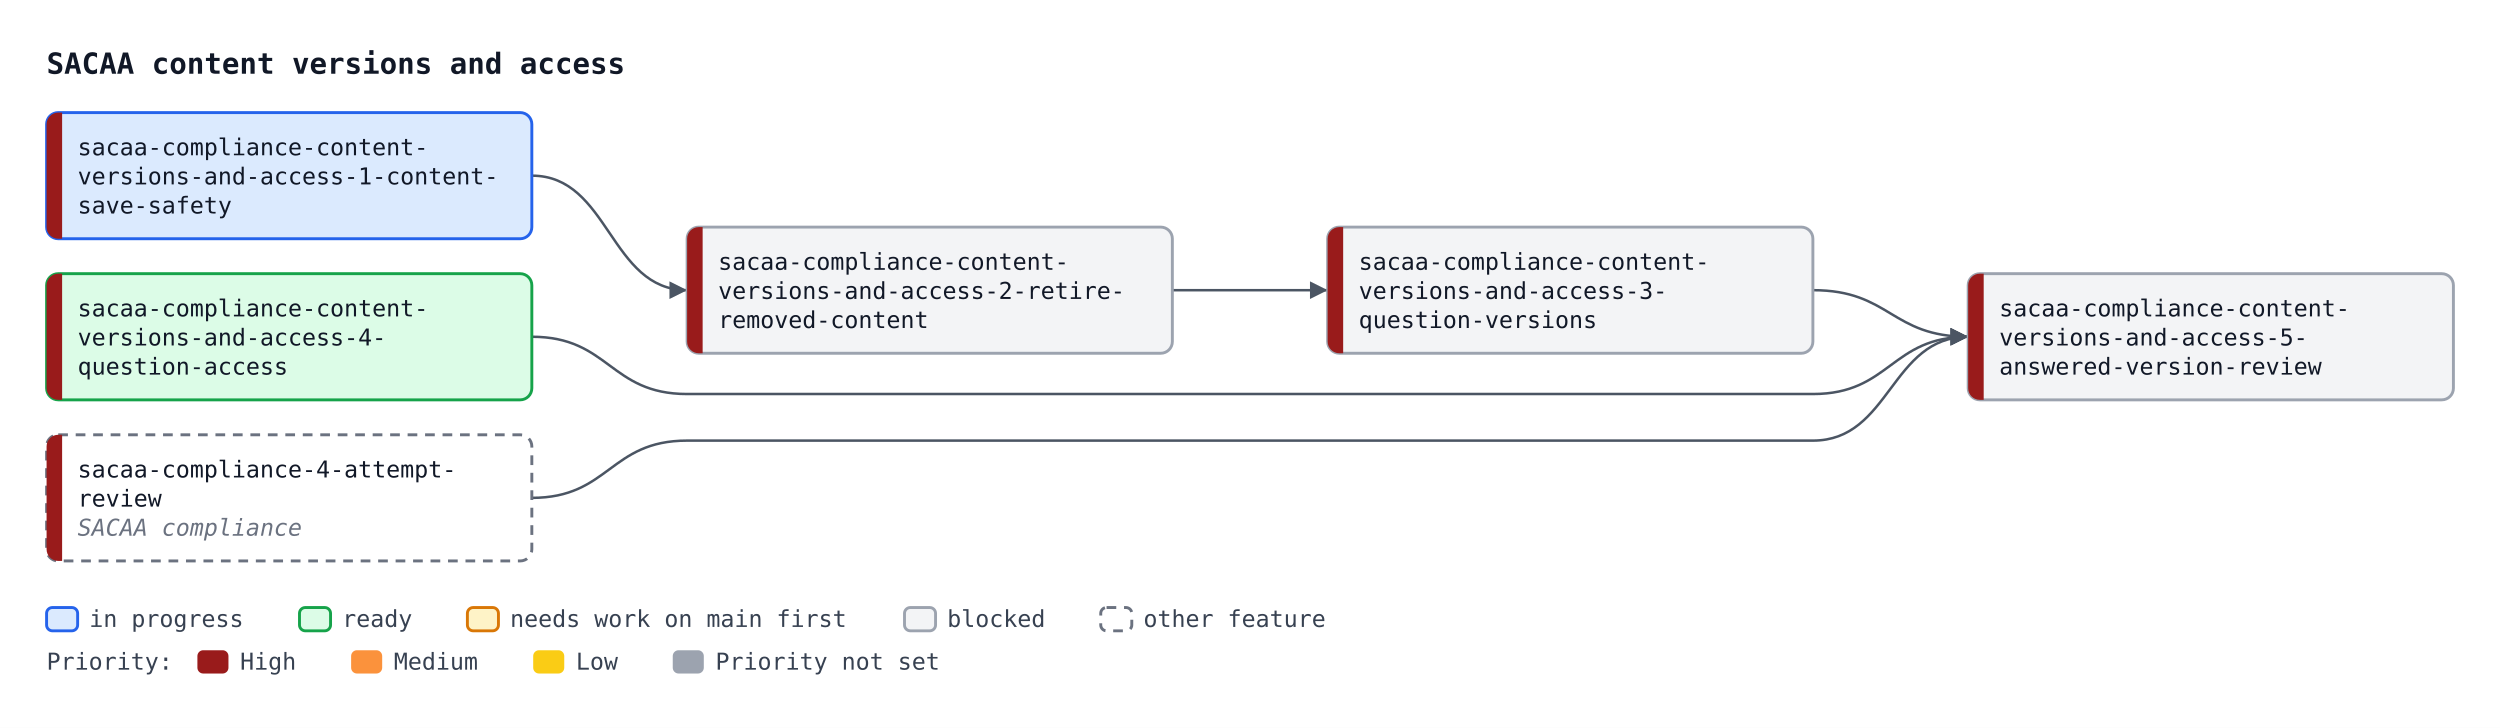
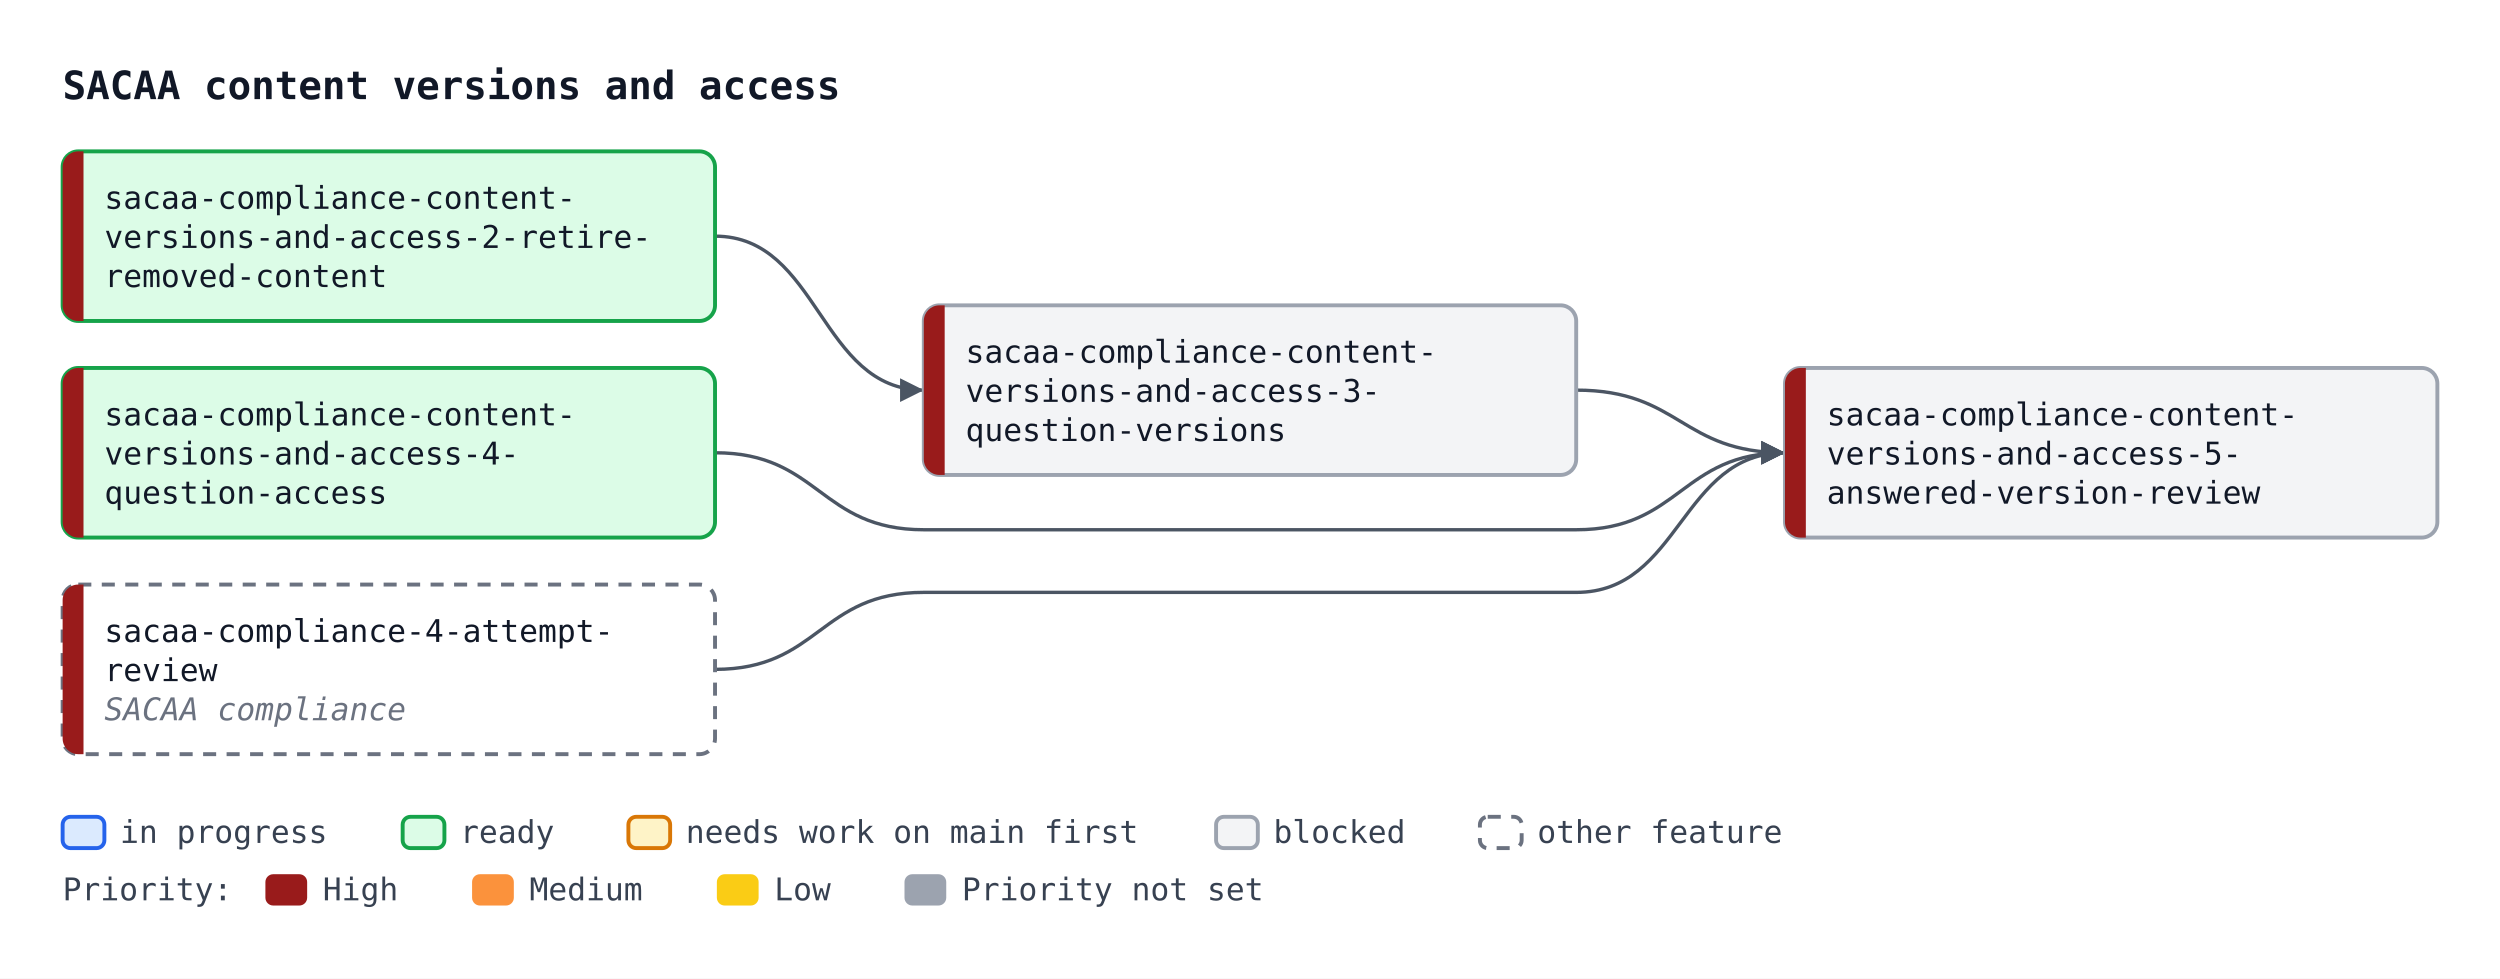
- <svg xmlns="http://www.w3.org/2000/svg" width="1288" height="375" viewBox="0 0 1288 375" font-family="ui-monospace, SFMono-Regular, Menlo, Consolas, monospace" font-size="12">
+ <svg xmlns="http://www.w3.org/2000/svg" width="958" height="375" viewBox="0 0 958 375" font-family="ui-monospace, SFMono-Regular, Menlo, Consolas, monospace" font-size="12">
  <defs>
    <marker id="arrow" viewBox="0 0 10 10" refX="10" refY="5" markerWidth="7" markerHeight="7" orient="auto-start-reverse">
      <path d="M0,0 L10,5 L0,10 z" fill="#4b5563" />
    </marker>
  </defs>
-   <rect width="1288" height="375" fill="#ffffff" />
+   <rect width="958" height="375" fill="#ffffff" />
  <text x="24" y="38" font-size="15" font-weight="bold" fill="#111827">SACAA content versions and access</text>
  <path d="M274.0,90.5 C314.0,90.5 314.0,149.5 354.0,149.5" fill="none" stroke="#4b5563" stroke-width="1.3" marker-end="url(#arrow)" />
-   <path d="M604.0,149.5 C644.0,149.5 644.0,149.5 684.0,149.5" fill="none" stroke="#4b5563" stroke-width="1.3" marker-end="url(#arrow)" />
-   <path d="M274.0,256.5 C314.0,256.5 314.0,227.0 354.0,227.0 L604.0,227.0 C644.0,227.0 644.0,227.0 684.0,227.0 L934.0,227.0 C974.0,227.0 974.0,173.5 1014.0,173.5" fill="none" stroke="#4b5563" stroke-width="1.3" marker-end="url(#arrow)" />
-   <path d="M934.0,149.5 C974.0,149.5 974.0,173.5 1014.0,173.5" fill="none" stroke="#4b5563" stroke-width="1.3" marker-end="url(#arrow)" />
-   <path d="M274.0,173.5 C314.0,173.5 314.0,203.0 354.0,203.0 L604.0,203.0 C644.0,203.0 644.0,203.0 684.0,203.0 L934.0,203.0 C974.0,203.0 974.0,173.5 1014.0,173.5" fill="none" stroke="#4b5563" stroke-width="1.3" marker-end="url(#arrow)" />
-   <rect x="24.0" y="58.0" width="250" height="65" rx="6" fill="#dbeafe" stroke="#2563eb" stroke-width="1.5" />
+   <path d="M274.0,256.5 C314.0,256.5 314.0,227.0 354.0,227.0 L604.0,227.0 C644.0,227.0 644.0,173.5 684.0,173.5" fill="none" stroke="#4b5563" stroke-width="1.3" marker-end="url(#arrow)" />
+   <path d="M604.0,149.5 C644.0,149.5 644.0,173.5 684.0,173.5" fill="none" stroke="#4b5563" stroke-width="1.3" marker-end="url(#arrow)" />
+   <path d="M274.0,173.5 C314.0,173.5 314.0,203.0 354.0,203.0 L604.0,203.0 C644.0,203.0 644.0,173.5 684.0,173.5" fill="none" stroke="#4b5563" stroke-width="1.3" marker-end="url(#arrow)" />
+   <rect x="24.0" y="58.0" width="250" height="65" rx="6" fill="#dcfce7" stroke="#16a34a" stroke-width="1.5" />
  <path d="M32.0,58.0 H30.0 A6,6 0 0 0 24.0,64.0 V117.0 A6,6 0 0 0 30.0,123.0 H32.0 Z" fill="#991b1b" />
  <text x="40.0" y="80.0" fill="#111827">sacaa-compliance-content-</text>
-   <text x="40.0" y="95.0" fill="#111827">versions-and-access-1-content-</text>
-   <text x="40.0" y="110.0" fill="#111827">save-safety</text>
+   <text x="40.0" y="95.0" fill="#111827">versions-and-access-2-retire-</text>
+   <text x="40.0" y="110.0" fill="#111827">removed-content</text>
  <rect x="354.0" y="117.0" width="250" height="65" rx="6" fill="#f3f4f6" stroke="#9ca3af" stroke-width="1.5" />
  <path d="M362.0,117.0 H360.0 A6,6 0 0 0 354.0,123.0 V176.0 A6,6 0 0 0 360.0,182.0 H362.0 Z" fill="#991b1b" />
  <text x="370.0" y="139.0" fill="#111827">sacaa-compliance-content-</text>
-   <text x="370.0" y="154.0" fill="#111827">versions-and-access-2-retire-</text>
-   <text x="370.0" y="169.0" fill="#111827">removed-content</text>
-   <rect x="684.0" y="117.0" width="250" height="65" rx="6" fill="#f3f4f6" stroke="#9ca3af" stroke-width="1.5" />
-   <path d="M692.0,117.0 H690.0 A6,6 0 0 0 684.0,123.0 V176.0 A6,6 0 0 0 690.0,182.0 H692.0 Z" fill="#991b1b" />
-   <text x="700.0" y="139.0" fill="#111827">sacaa-compliance-content-</text>
-   <text x="700.0" y="154.0" fill="#111827">versions-and-access-3-</text>
-   <text x="700.0" y="169.0" fill="#111827">question-versions</text>
+   <text x="370.0" y="154.0" fill="#111827">versions-and-access-3-</text>
+   <text x="370.0" y="169.0" fill="#111827">question-versions</text>
  <rect x="24.0" y="141.0" width="250" height="65" rx="6" fill="#dcfce7" stroke="#16a34a" stroke-width="1.5" />
  <path d="M32.0,141.0 H30.0 A6,6 0 0 0 24.0,147.0 V200.0 A6,6 0 0 0 30.0,206.0 H32.0 Z" fill="#991b1b" />
  <text x="40.0" y="163.0" fill="#111827">sacaa-compliance-content-</text>
  <text x="40.0" y="178.0" fill="#111827">versions-and-access-4-</text>
  <text x="40.0" y="193.0" fill="#111827">question-access</text>
-   <rect x="1014.0" y="141.0" width="250" height="65" rx="6" fill="#f3f4f6" stroke="#9ca3af" stroke-width="1.5" />
-   <path d="M1022.0,141.0 H1020.0 A6,6 0 0 0 1014.0,147.0 V200.0 A6,6 0 0 0 1020.0,206.0 H1022.0 Z" fill="#991b1b" />
-   <text x="1030.0" y="163.0" fill="#111827">sacaa-compliance-content-</text>
-   <text x="1030.0" y="178.0" fill="#111827">versions-and-access-5-</text>
-   <text x="1030.0" y="193.0" fill="#111827">answered-version-review</text>
+   <rect x="684.0" y="141.0" width="250" height="65" rx="6" fill="#f3f4f6" stroke="#9ca3af" stroke-width="1.5" />
+   <path d="M692.0,141.0 H690.0 A6,6 0 0 0 684.0,147.0 V200.0 A6,6 0 0 0 690.0,206.0 H692.0 Z" fill="#991b1b" />
+   <text x="700.0" y="163.0" fill="#111827">sacaa-compliance-content-</text>
+   <text x="700.0" y="178.0" fill="#111827">versions-and-access-5-</text>
+   <text x="700.0" y="193.0" fill="#111827">answered-version-review</text>
  <rect x="24.0" y="224.0" width="250" height="65" rx="6" fill="#ffffff" stroke="#6b7280" stroke-width="1.5" stroke-dasharray="5 4" />
  <path d="M32.0,224.0 H30.0 A6,6 0 0 0 24.0,230.0 V283.0 A6,6 0 0 0 30.0,289.0 H32.0 Z" fill="#991b1b" />
  <text x="40.0" y="246.0" fill="#111827">sacaa-compliance-4-attempt-</text>
  <text x="40.0" y="261.0" fill="#111827">review</text>
  <text x="40.0" y="276.0" fill="#6b7280" font-style="italic">SACAA compliance</text>
  <rect x="24.0" y="313" width="16" height="12" rx="3" fill="#dbeafe" stroke="#2563eb" stroke-width="1.5" />
  <text x="46.0" y="323" fill="#374151">in progress</text>
  <rect x="154.3" y="313" width="16" height="12" rx="3" fill="#dcfce7" stroke="#16a34a" stroke-width="1.5" />
  <text x="176.3" y="323" fill="#374151">ready</text>
  <rect x="240.8" y="313" width="16" height="12" rx="3" fill="#fef3c7" stroke="#d97706" stroke-width="1.5" />
  <text x="262.8" y="323" fill="#374151">needs work on main first</text>
  <rect x="466.0" y="313" width="16" height="12" rx="3" fill="#f3f4f6" stroke="#9ca3af" stroke-width="1.5" />
  <text x="488.0" y="323" fill="#374151">blocked</text>
  <rect x="567.1" y="313" width="16" height="12" rx="3" fill="#ffffff" stroke="#6b7280" stroke-width="1.5" stroke-dasharray="5 4" />
  <text x="589.1" y="323" fill="#374151">other feature</text>
  <text x="24" y="345" fill="#374151">Priority:</text>
  <rect x="101.7" y="335" width="16" height="12" rx="3" fill="#991b1b" />
  <text x="123.7" y="345" fill="#374151">High</text>
  <rect x="180.9" y="335" width="16" height="12" rx="3" fill="#fb923c" />
  <text x="202.9" y="345" fill="#374151">Medium</text>
  <rect x="274.7" y="335" width="16" height="12" rx="3" fill="#facc15" />
  <text x="296.7" y="345" fill="#374151">Low</text>
  <rect x="346.6" y="335" width="16" height="12" rx="3" fill="#9ca3af" />
  <text x="368.6" y="345" fill="#374151">Priority not set</text>
</svg>
